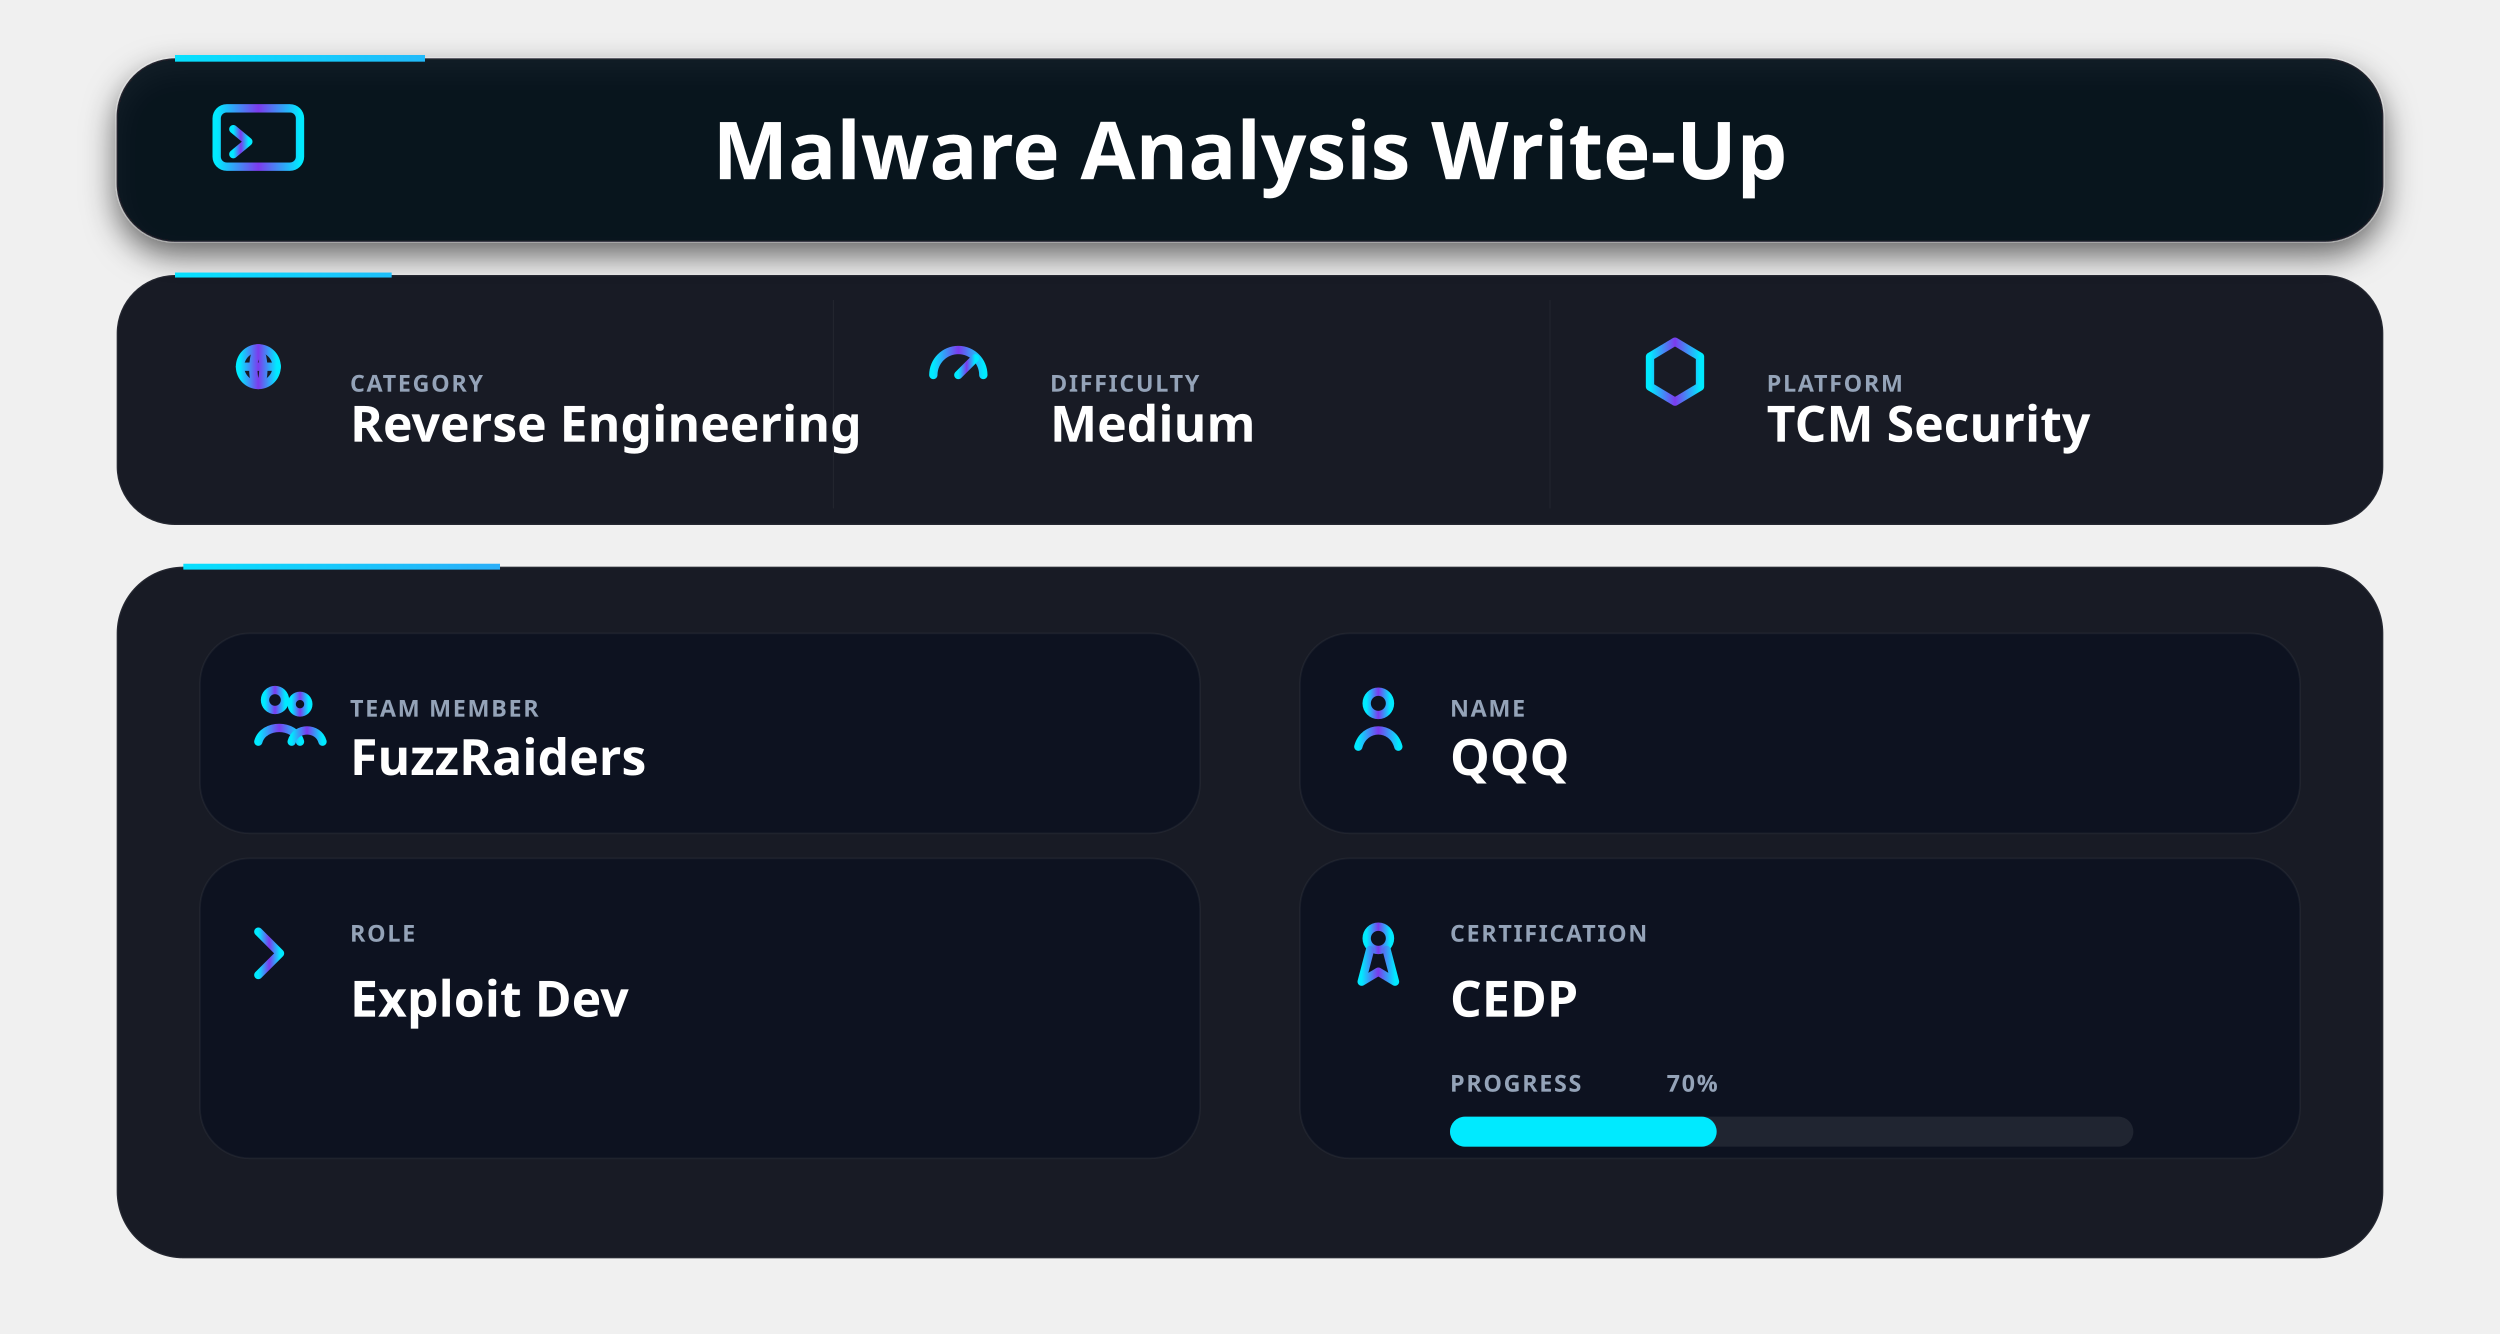
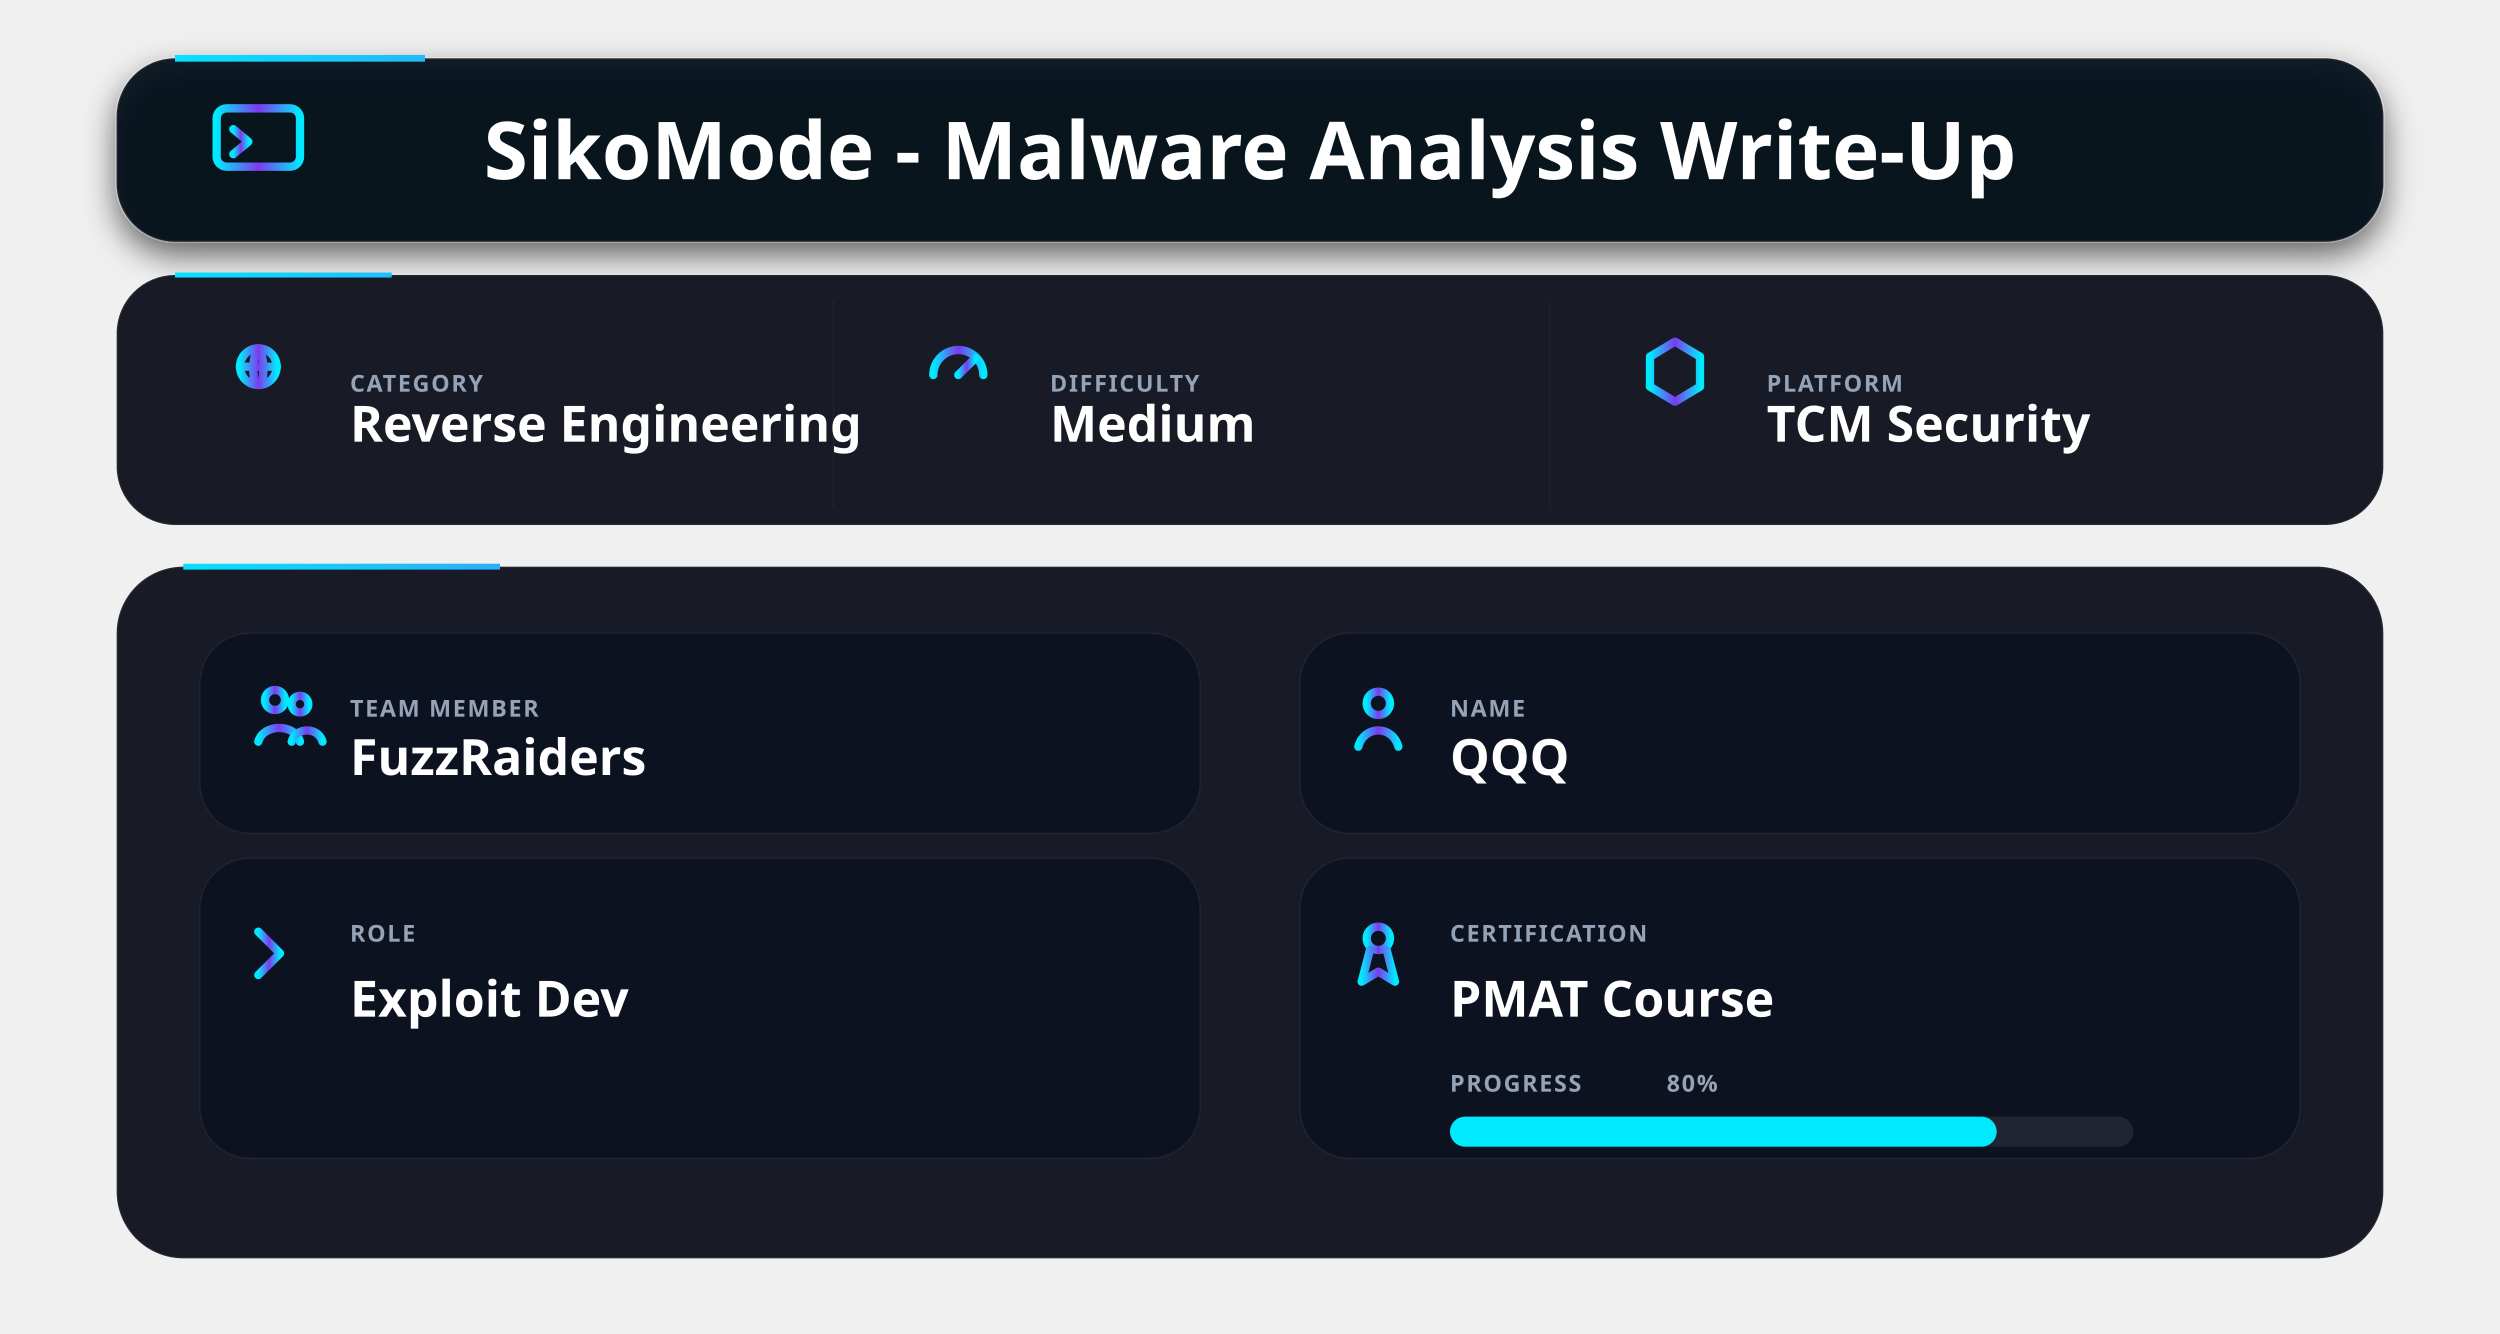
<svg xmlns="http://www.w3.org/2000/svg" width="3000" height="1600" viewBox="0 0 3000 1600">
  <defs>
    <linearGradient id="accent" x1="0" y1="0" x2="1" y2="0">
      <stop offset="0%" stop-color="#00eaff" />
      <stop offset="50%" stop-color="#7c3aed" />
      <stop offset="100%" stop-color="#00eaff" />
      <animate attributeName="x1" values="0;1;0" dur="7s" repeatCount="indefinite" />
      <animate attributeName="x2" values="1;0;1" dur="7s" repeatCount="indefinite" />
    </linearGradient>
    <linearGradient id="progressGrad" x1="-600" y1="0" x2="600" y2="0" gradientUnits="userSpaceOnUse">
      <stop offset="0%" stop-color="#7c3aed" />
      <stop offset="100%" stop-color="#00eaff" />
      <animate attributeName="x1" values="-600;600" dur="3s" repeatCount="indefinite" />
      <animate attributeName="x2" values="600;1800" dur="3s" repeatCount="indefinite" />
    </linearGradient>
    <filter id="shadow" x="-30%" y="-30%" width="160%" height="160%">
      <feDropShadow dx="0" dy="16" stdDeviation="20" flood-color="#000" flood-opacity="0.65" />
    </filter>
    <style>
      .panel { fill:#060914; fill-opacity:0.92; stroke:#ffffff; stroke-opacity:0.06; stroke-width:3; }
      .box { fill:#0c1220; fill-opacity:0.88; stroke:#ffffff; stroke-opacity:0.05; stroke-width:2; }

      .title { font:900 96px ui-monospace; fill:#ffffff; }
      .label { font:900 28px ui-monospace; fill:#94a3b8; letter-spacing:2px; }
      .value { font:900 60px ui-monospace; fill:#ffffff; }

      .icon { fill:none; stroke:url(#accent); stroke-width:10; stroke-linecap:round; stroke-linejoin:round; }
    </style>
  </defs>
  <g filter="url(#shadow)">
    <rect x="140" y="70" width="2720" height="220" rx="70" class="panel" />
  </g>
  <rect x="140" y="70" width="2720" height="220" rx="70" fill="none" stroke="url(#accent)" stroke-width="8" stroke-dasharray="300 9000">
    <animate attributeName="stroke-dashoffset" values="0;-9300" dur="3.2s" repeatCount="indefinite" />
  </rect>
  <g transform="translate(260,130)">
    <rect x="0" y="0" width="100" height="70" rx="12" class="icon" />
    <path d="M20 25l18 15-18 15" class="icon" />
    <path d="M50 50h25" class="icon" />
  </g>
  <text x="1500" y="215" text-anchor="middle" class="title">
-   Malware Analysis Write-Up
+   SikoMode - Malware Analysis Write-Up
  </text>
  <rect x="140" y="330" width="2720" height="300" rx="70" class="panel" />
  <rect x="140" y="330" width="2720" height="300" rx="70" fill="none" stroke="url(#accent)" stroke-width="6" stroke-dasharray="260 8500">
    <animate attributeName="stroke-dashoffset" values="0;-8760" dur="4s" repeatCount="indefinite" />
  </rect>
  <line x1="1000" y1="360" x2="1000" y2="610" stroke="#ffffff" stroke-opacity="0.06" />
  <line x1="1860" y1="360" x2="1860" y2="610" stroke="#ffffff" stroke-opacity="0.06" />
  <g transform="translate(280,410)">
    <circle cx="30" cy="30" r="22" class="icon" />
    <path d="M8 30h44M30 8c8 8 8 44 0 44M30 8c-8 8-8 44 0 44" class="icon" />
  </g>
  <text x="420" y="470" class="label">CATEGORY</text>
  <text x="420" y="530" class="value">Reverse Engineering</text>
  <g transform="translate(1120,410)">
    <path d="M0 40a30 30 0 0 1 60 0" class="icon" />
    <path d="M30 40l20-20" class="icon" />
  </g>
  <text x="1260" y="470" class="label">DIFFICULTY</text>
  <text x="1260" y="530" class="value">Medium</text>
  <g transform="translate(1980,410)">
    <path d="M30 0l30 18v36L30 72 0 54V18z" class="icon" />
  </g>
  <text x="2120" y="470" class="label">PLATFORM</text>
  <text x="2120" y="530" class="value">TCM Security</text>
  <rect x="140" y="680" width="2720" height="830" rx="80" class="panel" />
  <rect x="140" y="680" width="2720" height="830" rx="80" fill="none" stroke="url(#accent)" stroke-width="7" stroke-dasharray="380 13000">
    <animate attributeName="stroke-dashoffset" values="0;-13400" dur="5s" repeatCount="indefinite" />
  </rect>
  <rect x="240" y="760" width="1200" height="240" rx="60" class="box" />
  <rect x="1560" y="760" width="1200" height="240" rx="60" class="box" />
  <rect x="240" y="1030" width="1200" height="360" rx="60" class="box" />
  <rect x="1560" y="1030" width="1200" height="360" rx="60" class="box" />
  <g transform="translate(300,820)">
    <circle cx="30" cy="20" r="12" class="icon" />
    <circle cx="60" cy="25" r="10" class="icon" />
    <path d="M10 70c6-22 44-22 50 0" class="icon" />
    <path d="M50 70c5-18 32-18 37 0" class="icon" />
  </g>
  <text x="420" y="860" class="label">TEAM MEMBER</text>
  <text x="420" y="930" class="value">FuzzRaiders</text>
  <g transform="translate(1620,820)">
    <circle cx="34" cy="24" r="14" class="icon" />
    <path d="M10 76c7-26 41-26 48 0" class="icon" />
  </g>
  <text x="1740" y="860" class="label">NAME</text>
  <text x="1740" y="930" class="value">QQQ</text>
  <g transform="translate(300,1100)">
    <path d="M10 18l26 26-26 26" class="icon" />
    <path d="M46 70h46" class="icon" />
  </g>
  <text x="420" y="1130" class="label">ROLE</text>
  <text x="420" y="1220" class="value">Exploit Dev</text>
  <g transform="translate(1620,1100)">
    <circle cx="34" cy="26" r="14" class="icon" />
    <path d="M24 40l-10 38 20-12 20 12-10-38" class="icon" />
  </g>
  <text x="1740" y="1130" class="label">CERTIFICATION</text>
-   <text x="1740" y="1220" class="value">CEDP</text>
+   <text x="1740" y="1220" class="value">PMAT Course</text>
  <text x="1740" y="1310" class="label">PROGRESS</text>
-   <text x="2000" y="1310" class="label">70%</text>
+   <text x="2000" y="1310" class="label">80%</text>
  <rect x="1740" y="1340" width="820" height="36" rx="18" fill="#ffffff" fill-opacity="0.08" />
-   <rect x="1740" y="1340" width="320" height="36" rx="18" fill="url(#progressGrad)">
+   <rect x="1740" y="1340" width="656" height="36" rx="18" fill="url(#progressGrad)">
    <animate attributeName="fill-opacity" values="0.6;1;0.6" dur="2s" repeatCount="indefinite" />
  </rect>
</svg>
